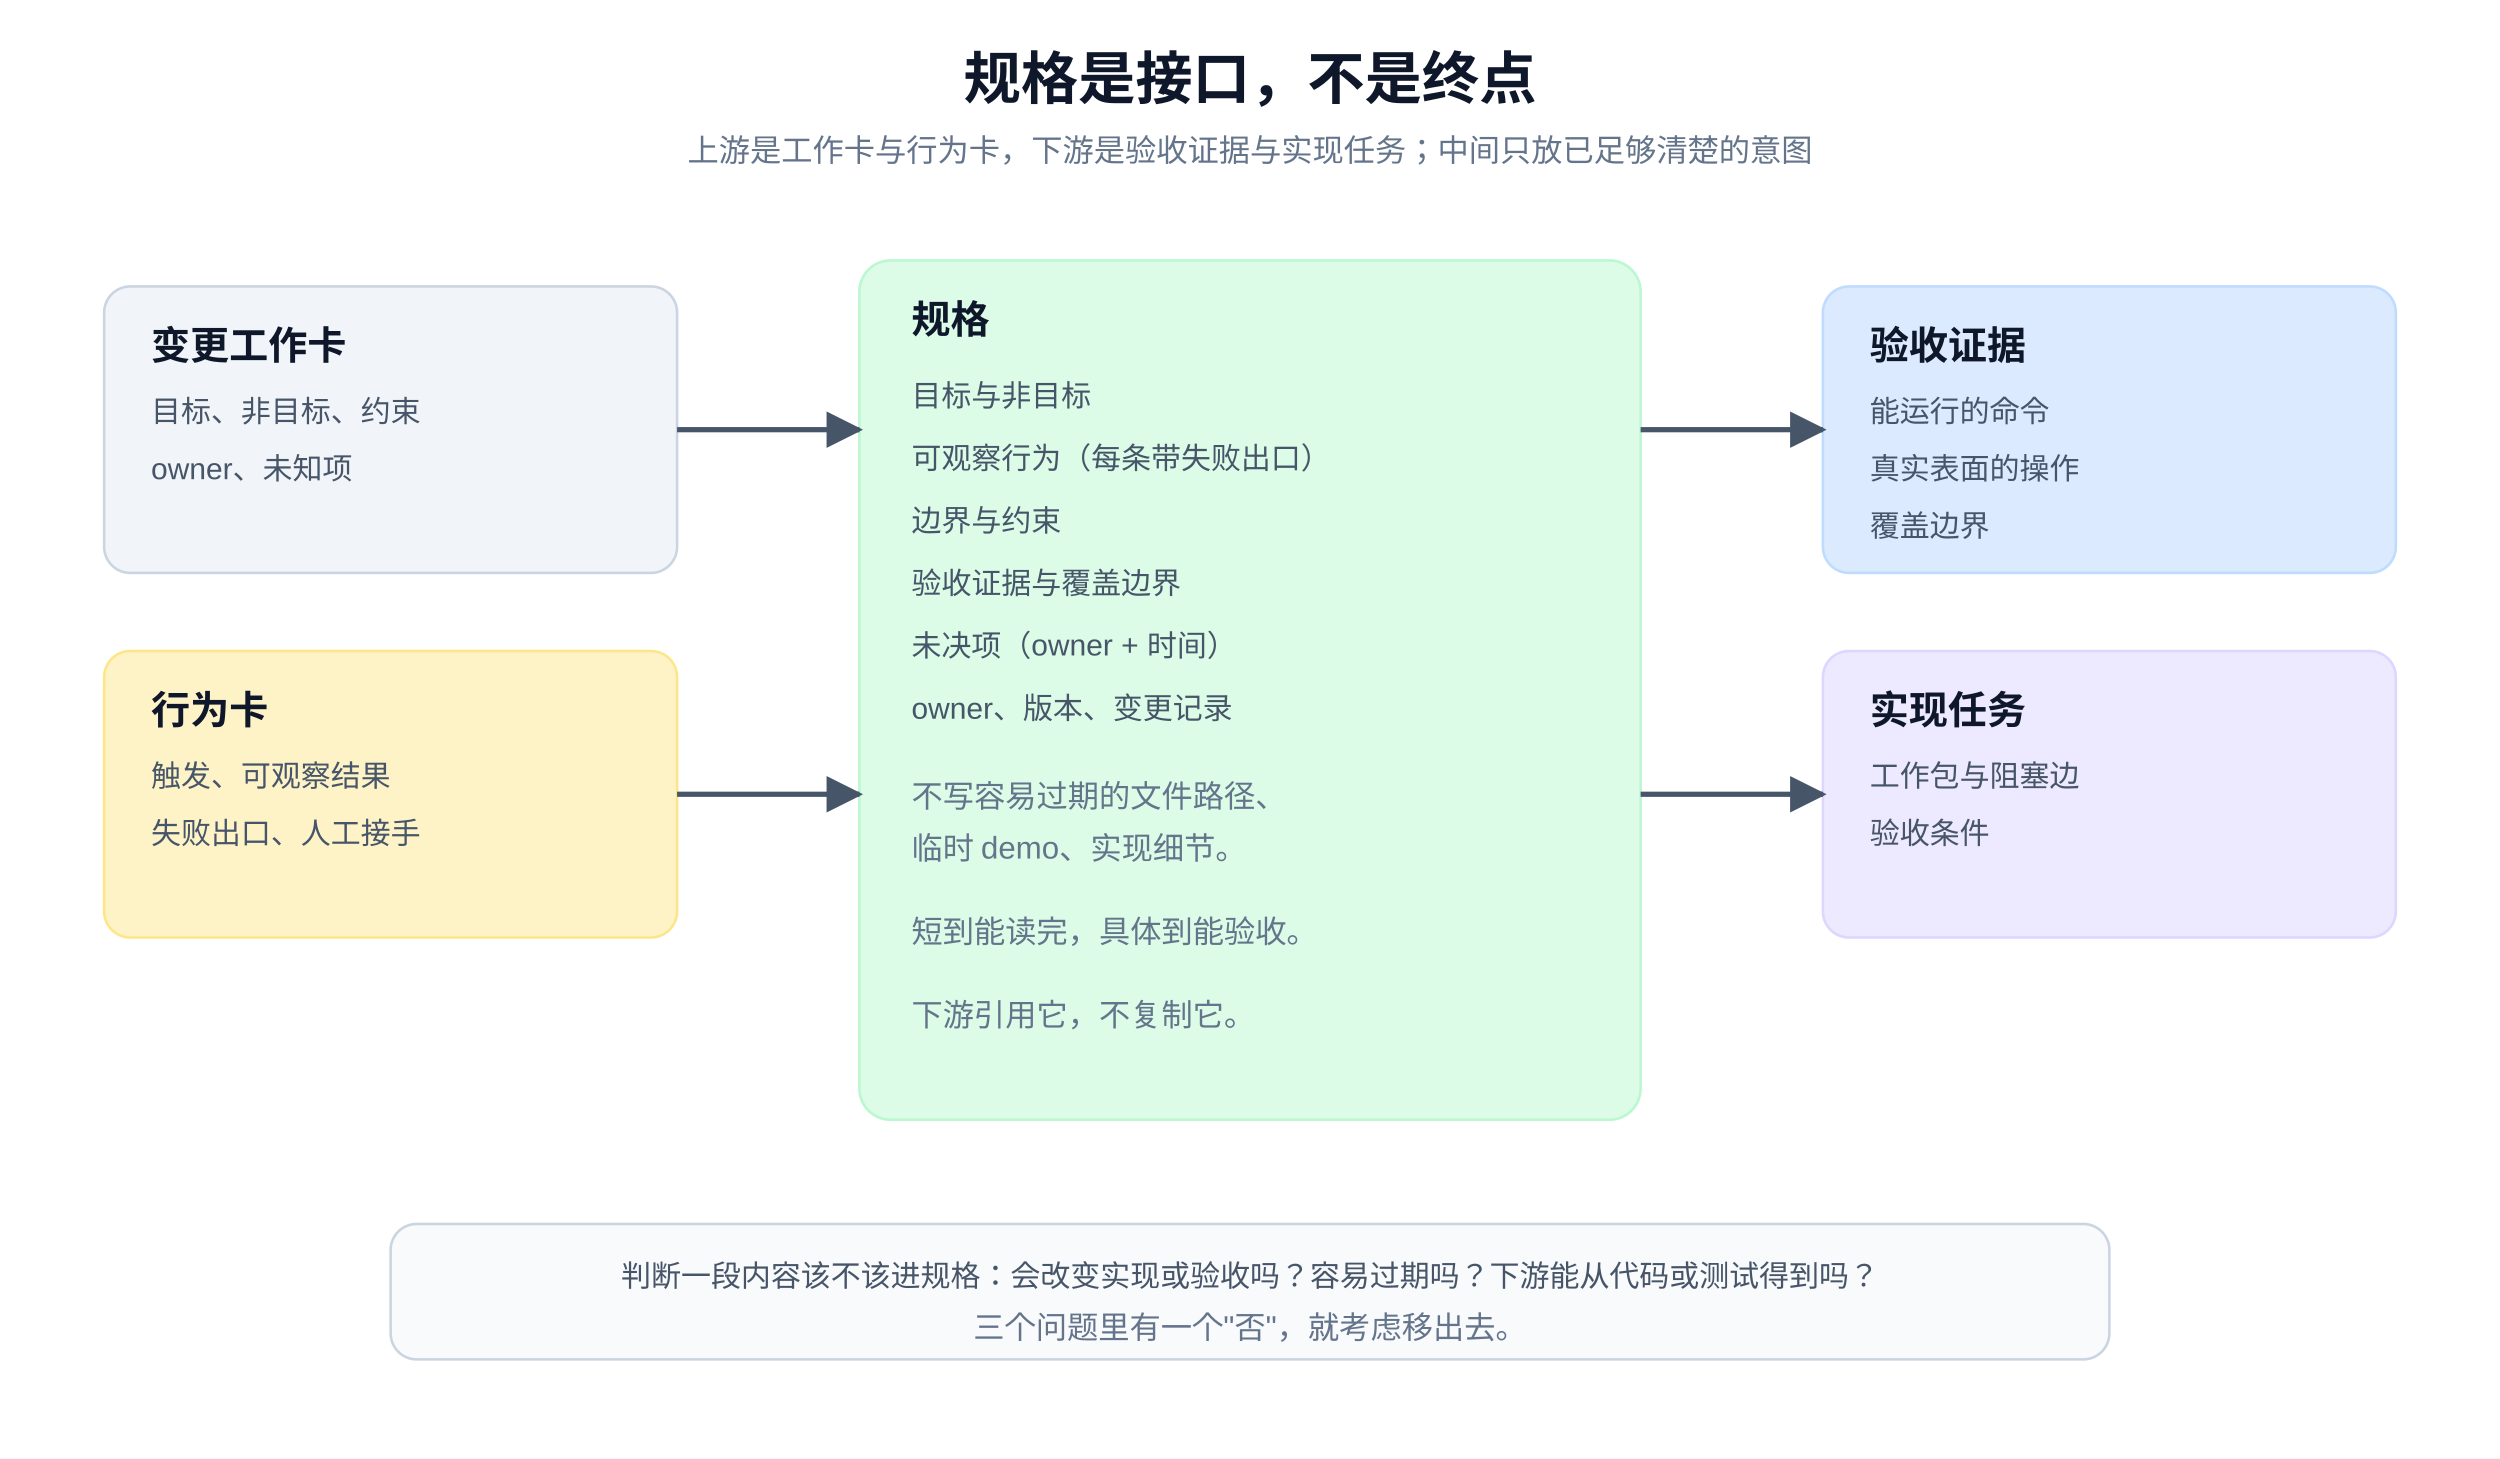
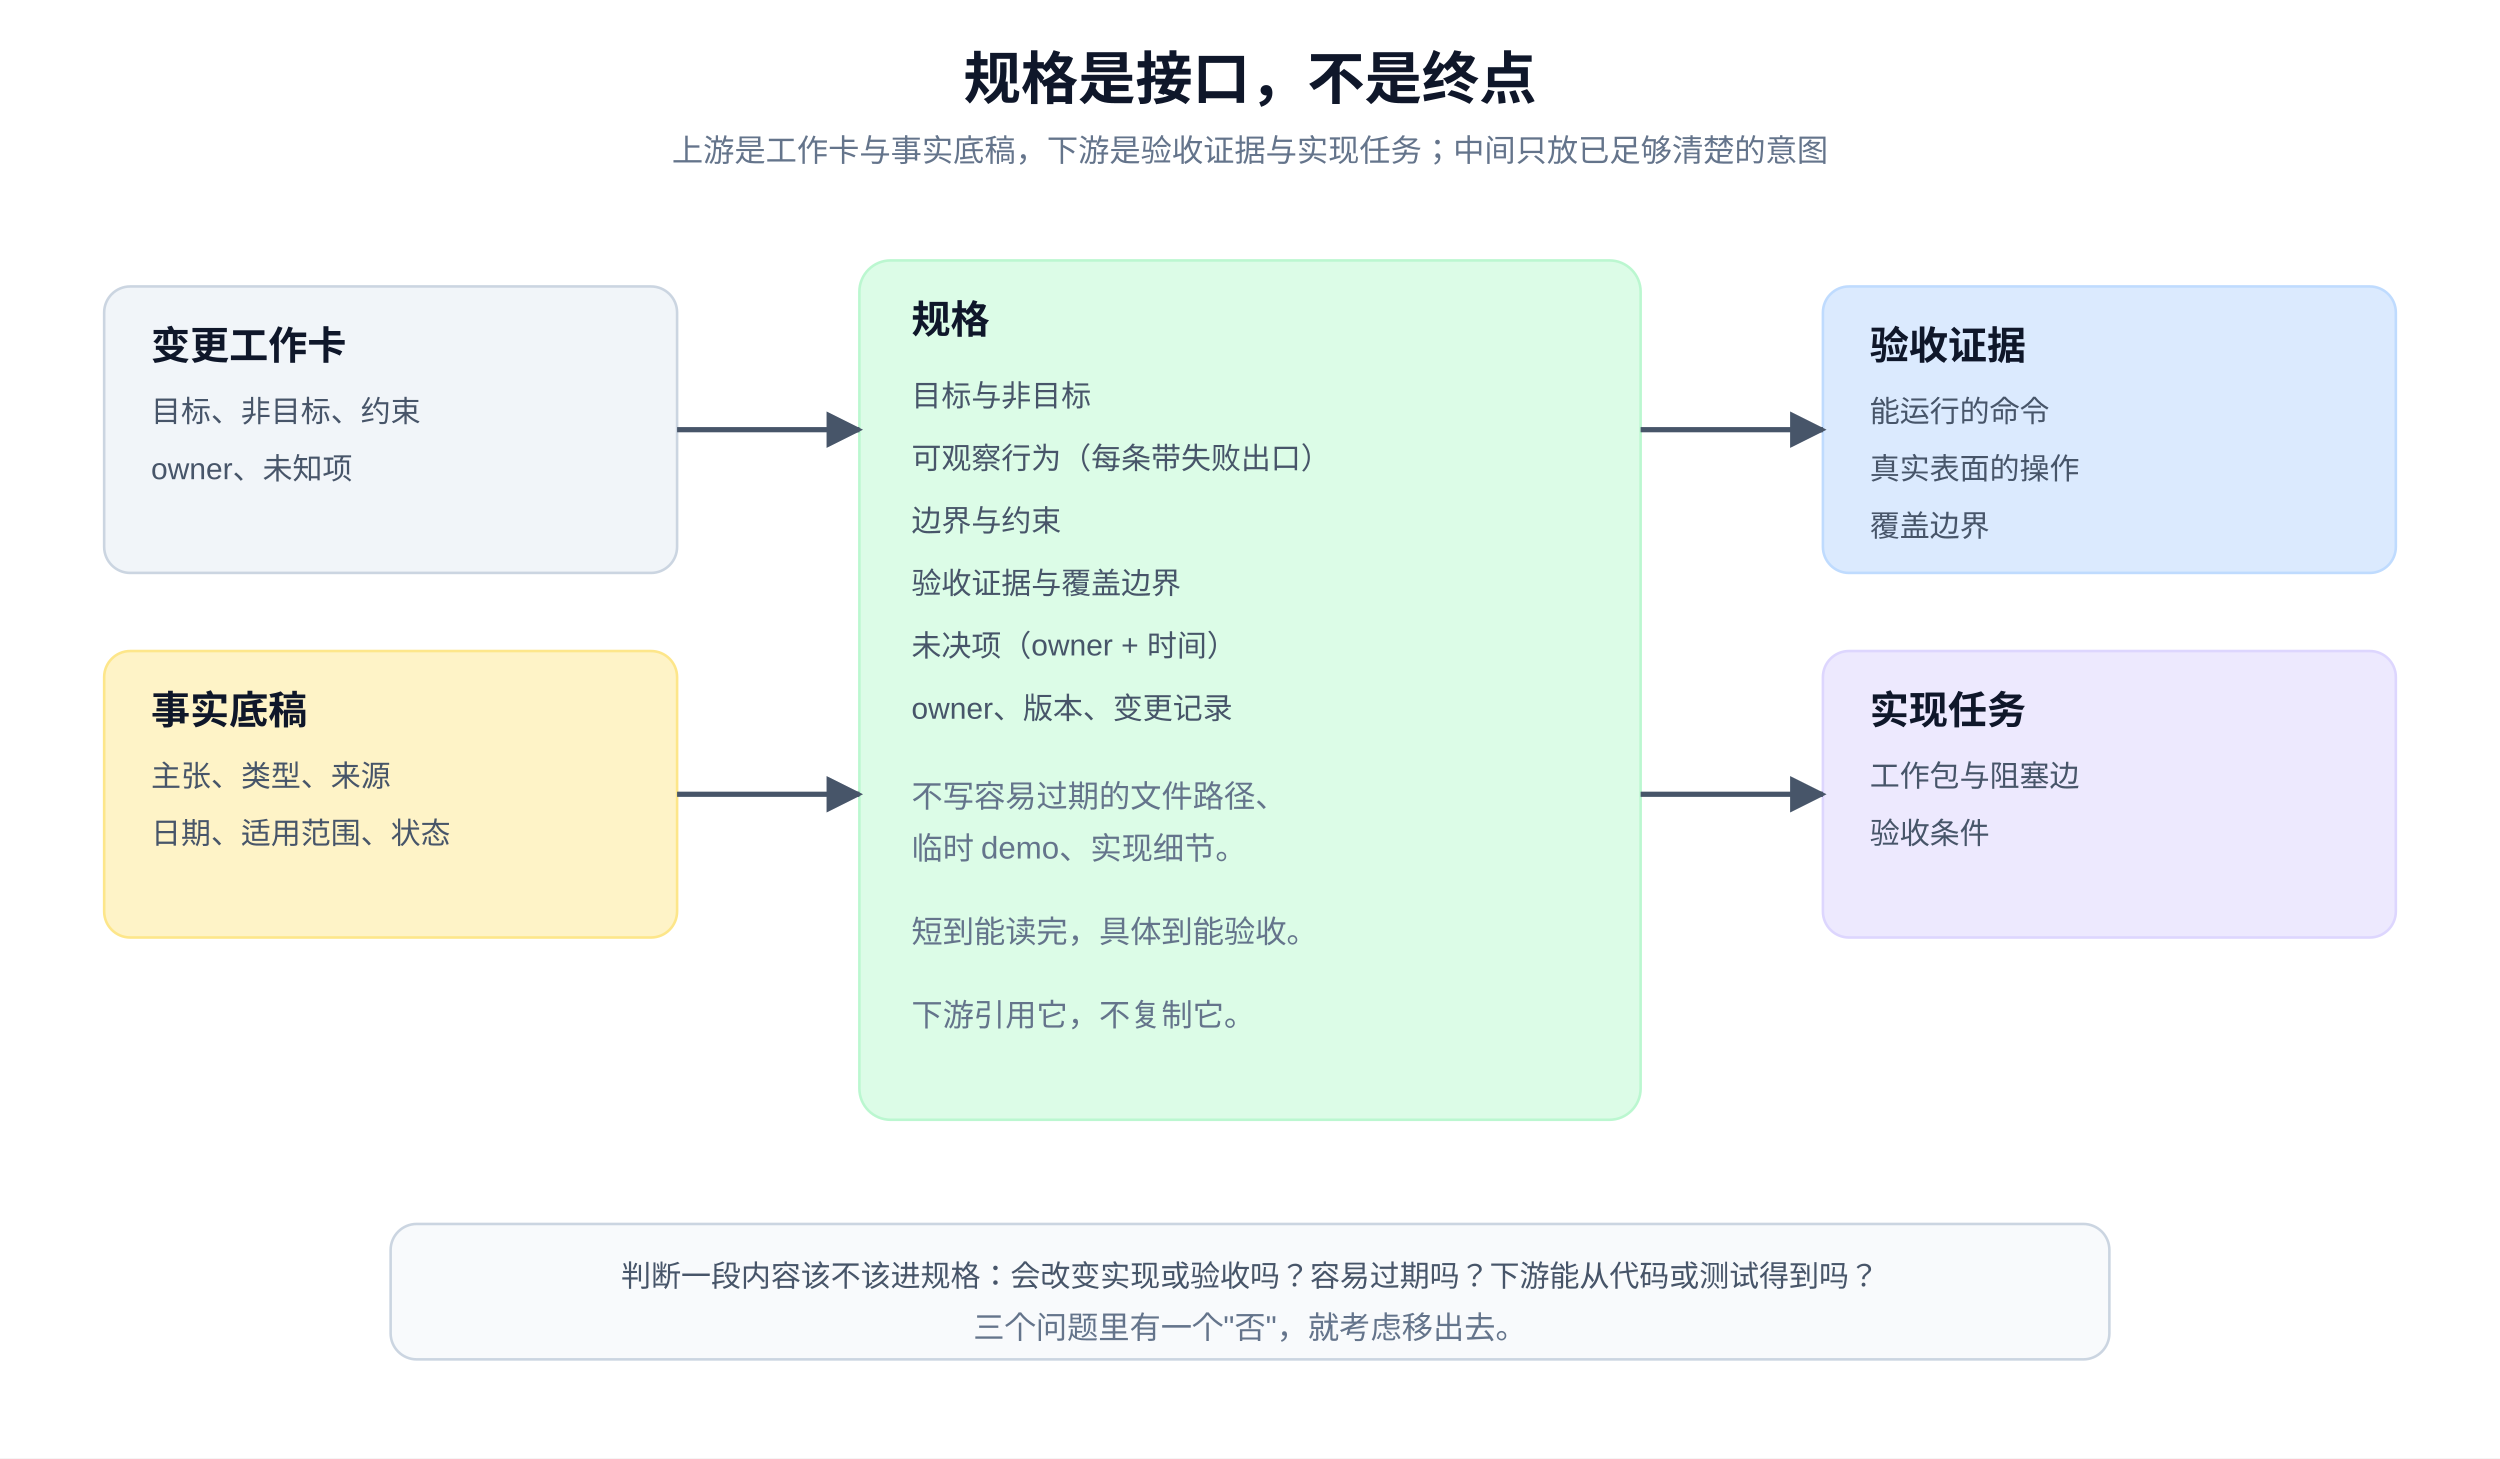
<svg xmlns="http://www.w3.org/2000/svg" viewBox="0 0 960 560" width="960" height="560" role="img" aria-label="规格的组成与交接">
  <defs>
    <marker id="arrow" viewBox="0 0 10 10" refX="9" refY="5" markerWidth="7" markerHeight="7" orient="auto-start-reverse">
      <path d="M 0 0 L 10 5 L 0 10 z" fill="#475569" />
    </marker>
    <style>
      .t { font-family: -apple-system, "PingFang SC", "Helvetica Neue", Arial, sans-serif; }
      .h { font-size: 22px; font-weight: 700; fill: #0f172a; }
      .s { font-size: 12px; fill: #64748b; }
      .bt { font-size: 15px; font-weight: 700; fill: #0f172a; }
      .bs { font-size: 11.5px; fill: #475569; }
    </style>
  </defs>
  <rect width="960" height="560" fill="#ffffff" />
  <text x="480" y="38" text-anchor="middle" class="t h">规格是接口，不是终点</text>
-   <text x="480" y="62" text-anchor="middle" class="t s">上游是工作卡与行为卡，下游是验收证据与实现任务；中间只放已足够清楚的意图</text>
+   <text x="480" y="62" text-anchor="middle" class="t s">上游是工作卡与事实底稿，下游是验收证据与实现任务；中间只放已足够清楚的意图</text>
  <rect x="40" y="110" width="220" height="110" rx="10" fill="#f1f5f9" stroke="#cbd5e1" />
  <text x="58" y="138" class="t bt">变更工作卡</text>
  <text x="58" y="162" class="t bs">目标、非目标、约束</text>
  <text x="58" y="184" class="t bs">owner、未知项</text>
  <rect x="40" y="250" width="220" height="110" rx="10" fill="#fef3c7" stroke="#fde68a" />
-   <text x="58" y="278" class="t bt">行为卡</text>
-   <text x="58" y="302" class="t bs">触发、可观察结果</text>
-   <text x="58" y="324" class="t bs">失败出口、人工接手</text>
+   <text x="58" y="278" class="t bt">事实底稿</text>
+   <text x="58" y="302" class="t bs">主张、类型、来源</text>
+   <text x="58" y="324" class="t bs">日期、适用范围、状态</text>
  <rect x="330" y="100" width="300" height="330" rx="12" fill="#dcfce7" stroke="#bbf7d0" />
  <text x="350" y="128" class="t bt">规格</text>
  <text x="350" y="156" class="t bs">目标与非目标</text>
  <text x="350" y="180" class="t bs">可观察行为（每条带失败出口）</text>
  <text x="350" y="204" class="t bs">边界与约束</text>
  <text x="350" y="228" class="t bs">验收证据与覆盖边界</text>
  <text x="350" y="252" class="t bs">未决项（owner + 时间）</text>
  <text x="350" y="276" class="t bs">owner、版本、变更记录</text>
  <text x="350" y="310" class="t s">不写容易过期的文件路径、</text>
  <text x="350" y="330" class="t s">临时 demo、实现细节。</text>
  <text x="350" y="362" class="t s">短到能读完，具体到能验收。</text>
  <text x="350" y="394" class="t s">下游引用它，不复制它。</text>
  <rect x="700" y="110" width="220" height="110" rx="10" fill="#dbeafe" stroke="#bfdbfe" />
  <text x="718" y="138" class="t bt">验收证据</text>
  <text x="718" y="162" class="t bs">能运行的命令</text>
  <text x="718" y="184" class="t bs">真实表面的操作</text>
  <text x="718" y="206" class="t bs">覆盖边界</text>
  <rect x="700" y="250" width="220" height="110" rx="10" fill="#ede9fe" stroke="#ddd6fe" />
  <text x="718" y="278" class="t bt">实现任务</text>
  <text x="718" y="302" class="t bs">工作包与阻塞边</text>
  <text x="718" y="324" class="t bs">验收条件</text>
  <line x1="260" y1="165" x2="330" y2="165" stroke="#475569" stroke-width="2" marker-end="url(#arrow)" />
  <line x1="260" y1="305" x2="330" y2="305" stroke="#475569" stroke-width="2" marker-end="url(#arrow)" />
  <line x1="630" y1="165" x2="700" y2="165" stroke="#475569" stroke-width="2" marker-end="url(#arrow)" />
  <line x1="630" y1="305" x2="700" y2="305" stroke="#475569" stroke-width="2" marker-end="url(#arrow)" />
  <rect x="150" y="470" width="660" height="52" rx="10" fill="#f8fafc" stroke="#cbd5e1" />
  <text x="480" y="494" text-anchor="middle" class="t bs">判断一段内容该不该进规格：会改变实现或验收吗？容易过期吗？下游能从代码或测试得到吗？</text>
  <text x="480" y="514" text-anchor="middle" class="t s">三个问题里有一个"否"，就考虑移出去。</text>
</svg>
